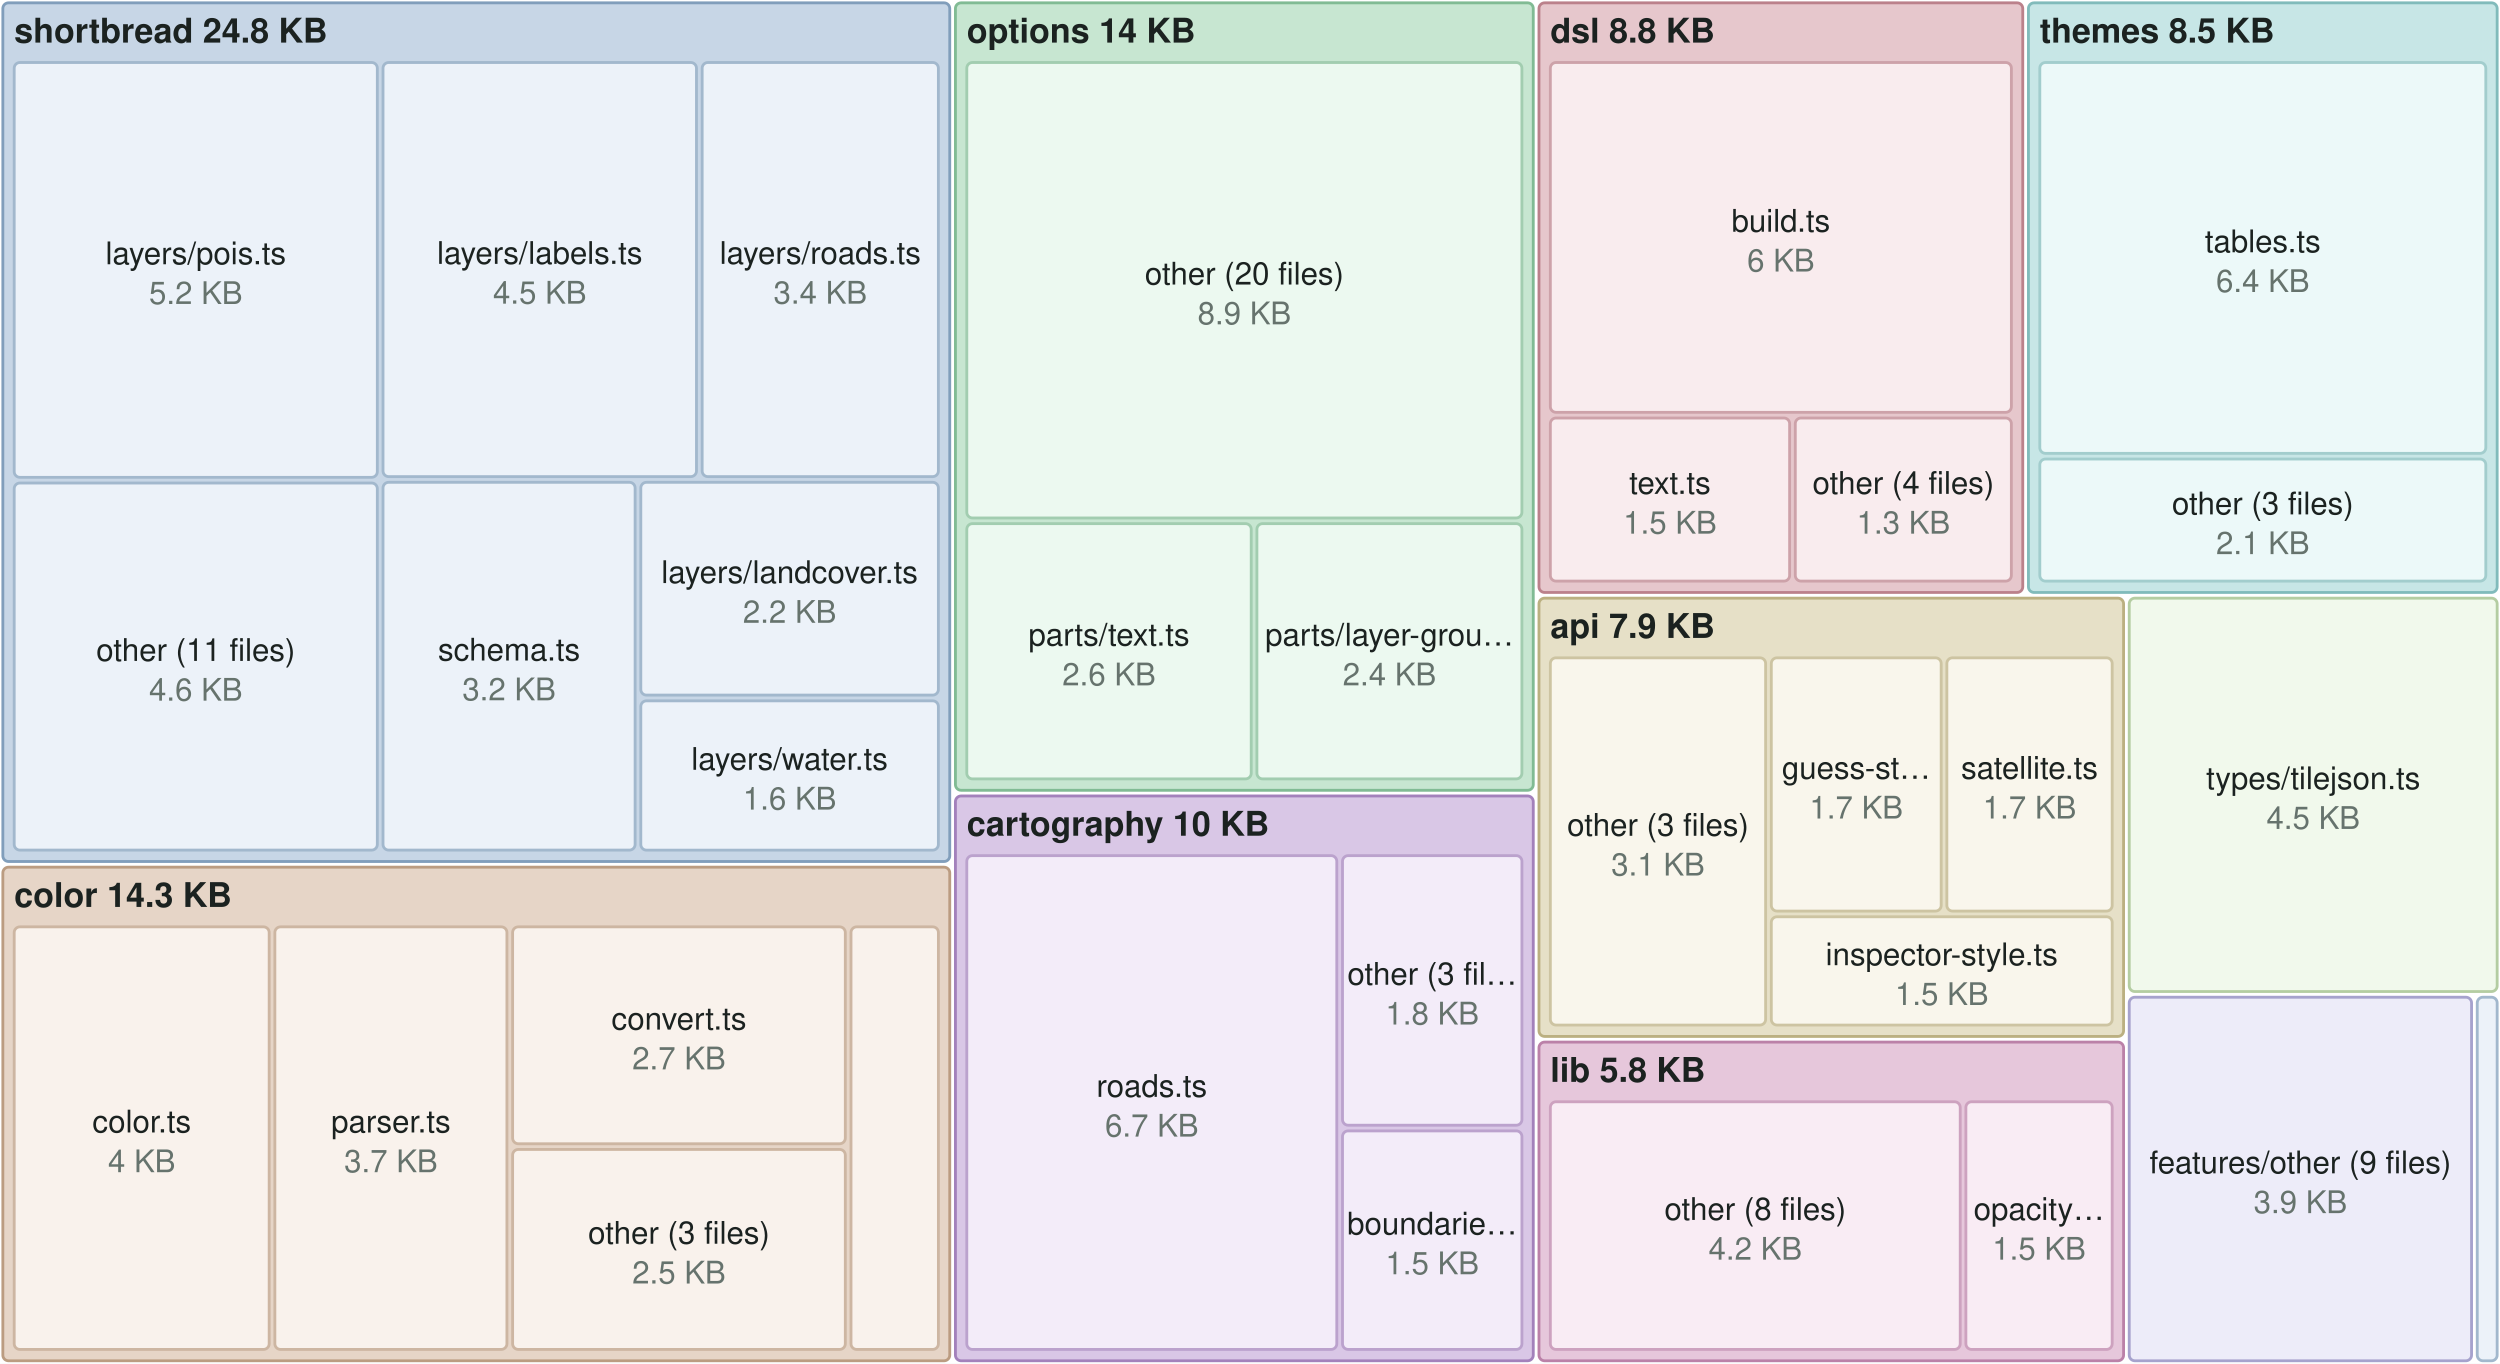
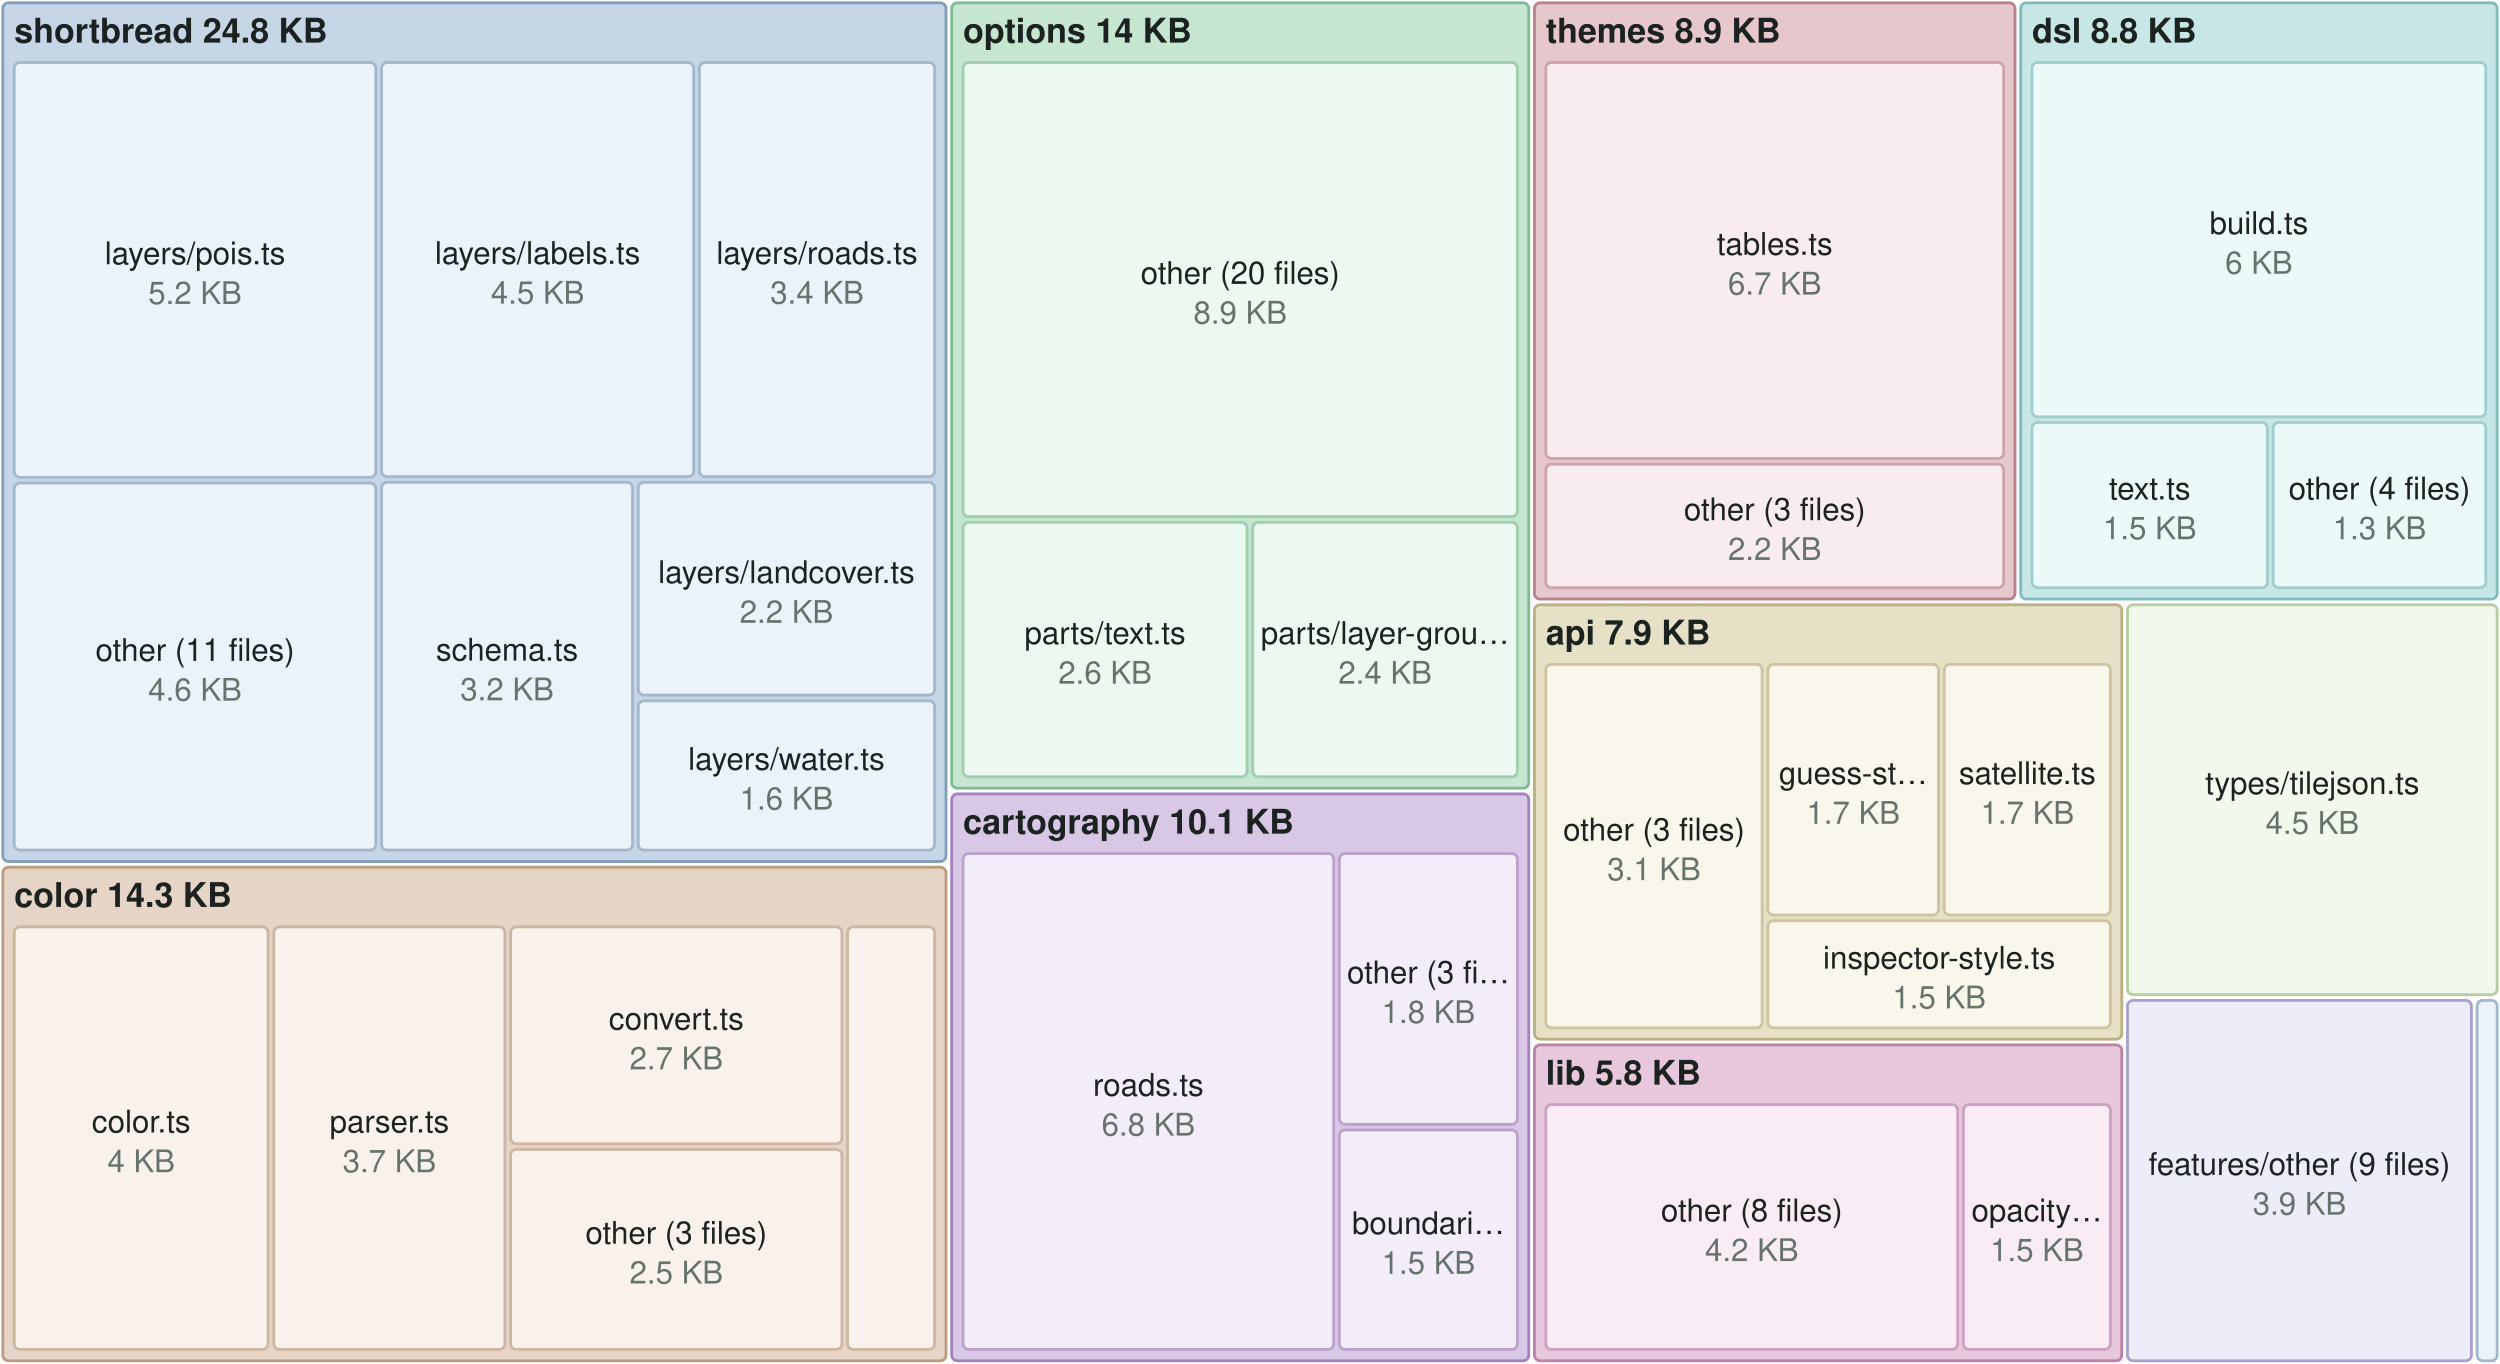
<svg xmlns="http://www.w3.org/2000/svg" width="880" height="480" viewBox="0 0 880 480">
  <style>
	.background { fill: #ffffff; }
	text { font-family: Helvetica, Arial, 'Liberation Sans', sans-serif; }
	.group-label { fill: #1b2220; font-weight: 600; font-size: 12px; }
	.leaf-label { fill: #1b2220; font-size: 11px; text-anchor: middle; }
	.leaf-size { fill: #66736d; font-size: 11px; text-anchor: middle; }
	.group-box, .leaf-box { stroke-width: 1; }
	.leaf:hover .leaf-box { stroke-width: 2; }
	.c0 .group-box { fill: hsl(210 38% 84%); stroke: hsl(210 30% 62%); }
	.c0 .leaf-box { fill: hsl(210 50% 95%); stroke: hsl(210 30% 72%); }
	.c1 .group-box { fill: hsl(28 38% 84%); stroke: hsl(28 30% 62%); }
	.c1 .leaf-box { fill: hsl(28 50% 95%); stroke: hsl(28 30% 72%); }
	.c2 .group-box { fill: hsl(140 38% 84%); stroke: hsl(140 30% 62%); }
	.c2 .leaf-box { fill: hsl(140 50% 95%); stroke: hsl(140 30% 72%); }
	.c3 .group-box { fill: hsl(275 38% 84%); stroke: hsl(275 30% 62%); }
	.c3 .leaf-box { fill: hsl(275 50% 95%); stroke: hsl(275 30% 72%); }
	.c4 .group-box { fill: hsl(350 38% 84%); stroke: hsl(350 30% 62%); }
	.c4 .leaf-box { fill: hsl(350 50% 95%); stroke: hsl(350 30% 72%); }
	.c5 .group-box { fill: hsl(180 38% 84%); stroke: hsl(180 30% 62%); }
	.c5 .leaf-box { fill: hsl(180 50% 95%); stroke: hsl(180 30% 72%); }
	.c6 .group-box { fill: hsl(48 38% 84%); stroke: hsl(48 30% 62%); }
	.c6 .leaf-box { fill: hsl(48 50% 95%); stroke: hsl(48 30% 72%); }
	.c7 .group-box { fill: hsl(320 38% 84%); stroke: hsl(320 30% 62%); }
	.c7 .leaf-box { fill: hsl(320 50% 95%); stroke: hsl(320 30% 72%); }
	.c8 .group-box { fill: hsl(95 38% 84%); stroke: hsl(95 30% 62%); }
	.c8 .leaf-box { fill: hsl(95 50% 95%); stroke: hsl(95 30% 72%); }
	.c9 .group-box { fill: hsl(245 38% 84%); stroke: hsl(245 30% 62%); }
	.c9 .leaf-box { fill: hsl(245 50% 95%); stroke: hsl(245 30% 72%); }
	@media (prefers-color-scheme: dark) {
		.background { fill: #0d1117; }
		.group-label, .leaf-label { fill: #e6edf3; }
		.leaf-size { fill: #8b949e; }
		.c0 .group-box { fill: hsl(210 22% 22%); stroke: hsl(210 20% 38%); }
		.c0 .leaf-box { fill: hsl(210 25% 14%); stroke: hsl(210 20% 32%); }
		.c1 .group-box { fill: hsl(28 22% 22%); stroke: hsl(28 20% 38%); }
		.c1 .leaf-box { fill: hsl(28 25% 14%); stroke: hsl(28 20% 32%); }
		.c2 .group-box { fill: hsl(140 22% 22%); stroke: hsl(140 20% 38%); }
		.c2 .leaf-box { fill: hsl(140 25% 14%); stroke: hsl(140 20% 32%); }
		.c3 .group-box { fill: hsl(275 22% 22%); stroke: hsl(275 20% 38%); }
		.c3 .leaf-box { fill: hsl(275 25% 14%); stroke: hsl(275 20% 32%); }
		.c4 .group-box { fill: hsl(350 22% 22%); stroke: hsl(350 20% 38%); }
		.c4 .leaf-box { fill: hsl(350 25% 14%); stroke: hsl(350 20% 32%); }
		.c5 .group-box { fill: hsl(180 22% 22%); stroke: hsl(180 20% 38%); }
		.c5 .leaf-box { fill: hsl(180 25% 14%); stroke: hsl(180 20% 32%); }
		.c6 .group-box { fill: hsl(48 22% 22%); stroke: hsl(48 20% 38%); }
		.c6 .leaf-box { fill: hsl(48 25% 14%); stroke: hsl(48 20% 32%); }
		.c7 .group-box { fill: hsl(320 22% 22%); stroke: hsl(320 20% 38%); }
		.c7 .leaf-box { fill: hsl(320 25% 14%); stroke: hsl(320 20% 32%); }
		.c8 .group-box { fill: hsl(95 22% 22%); stroke: hsl(95 20% 38%); }
		.c8 .leaf-box { fill: hsl(95 25% 14%); stroke: hsl(95 20% 32%); }
		.c9 .group-box { fill: hsl(245 22% 22%); stroke: hsl(245 20% 38%); }
		.c9 .leaf-box { fill: hsl(245 25% 14%); stroke: hsl(245 20% 32%); }
	}
</style>
  <rect class="background" width="880" height="480" />
  <g class="group c0">
-     <rect class="group-box" x="1" y="1" width="333.31" height="302.25" rx="2" />
+     <rect class="group-box" x="1" y="1" width="331.99" height="302.25" rx="2" />
    <text class="group-label" x="5" y="15" textLength="108.71" lengthAdjust="spacingAndGlyphs">shortbread 24.8 KB</text>
  </g>
  <g class="leaf c0">
-     <rect class="leaf-box" x="5" y="22" width="127.82" height="146.02" rx="2" />
-     <text class="leaf-label" x="68.91" y="93.01" textLength="64.19" lengthAdjust="spacingAndGlyphs">layers/pois.ts</text>
-     <text class="leaf-size" x="68.91" y="107.01" textLength="33.02" lengthAdjust="spacingAndGlyphs">5.2 KB</text>
-   </g>
-   <g class="leaf c0">
-     <rect class="leaf-box" x="5" y="170.02" width="127.82" height="129.22" rx="2" />
-     <text class="leaf-label" x="68.91" y="232.64" textLength="70.3" lengthAdjust="spacingAndGlyphs">other (11 files)</text>
-     <text class="leaf-size" x="68.91" y="246.64" textLength="33.02" lengthAdjust="spacingAndGlyphs">4.6 KB</text>
-   </g>
-   <g class="leaf c0">
-     <rect class="leaf-box" x="134.82" y="22" width="110.34" height="145.77" rx="2" />
-     <text class="leaf-label" x="189.99" y="92.89" textLength="72.74" lengthAdjust="spacingAndGlyphs">layers/labels.ts</text>
-     <text class="leaf-size" x="189.99" y="106.89" textLength="33.02" lengthAdjust="spacingAndGlyphs">4.5 KB</text>
-   </g>
-   <g class="leaf c0">
-     <rect class="leaf-box" x="247.16" y="22" width="83.15" height="145.77" rx="2" />
-     <text class="leaf-label" x="288.74" y="92.89" textLength="71.52" lengthAdjust="spacingAndGlyphs">layers/roads.ts</text>
-     <text class="leaf-size" x="288.74" y="106.89" textLength="33.02" lengthAdjust="spacingAndGlyphs">3.4 KB</text>
-   </g>
-   <g class="leaf c0">
-     <rect class="leaf-box" x="134.82" y="169.77" width="88.74" height="129.47" rx="2" />
-     <text class="leaf-label" x="179.19" y="232.51" textLength="50.13" lengthAdjust="spacingAndGlyphs">schema.ts</text>
-     <text class="leaf-size" x="179.19" y="246.51" textLength="33.02" lengthAdjust="spacingAndGlyphs">3.2 KB</text>
-   </g>
-   <g class="leaf c0">
-     <rect class="leaf-box" x="225.56" y="169.77" width="104.75" height="74.91" rx="2" />
-     <text class="leaf-label" x="277.94" y="205.23" textLength="91.7" lengthAdjust="spacingAndGlyphs">layers/landcover.ts</text>
-     <text class="leaf-size" x="277.94" y="219.23" textLength="33.02" lengthAdjust="spacingAndGlyphs">2.2 KB</text>
-   </g>
-   <g class="leaf c0">
-     <rect class="leaf-box" x="225.56" y="246.69" width="104.75" height="52.56" rx="2" />
-     <text class="leaf-label" x="277.94" y="270.97" textLength="70.91" lengthAdjust="spacingAndGlyphs">layers/water.ts</text>
-     <text class="leaf-size" x="277.94" y="284.97" textLength="33.02" lengthAdjust="spacingAndGlyphs">1.6 KB</text>
+     <rect class="leaf-box" x="5" y="22" width="127.3" height="146.02" rx="2" />
+     <text class="leaf-label" x="68.65" y="93.01" textLength="64.19" lengthAdjust="spacingAndGlyphs">layers/pois.ts</text>
+     <text class="leaf-size" x="68.65" y="107.01" textLength="33.02" lengthAdjust="spacingAndGlyphs">5.2 KB</text>
+   </g>
+   <g class="leaf c0">
+     <rect class="leaf-box" x="5" y="170.02" width="127.3" height="129.22" rx="2" />
+     <text class="leaf-label" x="68.65" y="232.64" textLength="70.3" lengthAdjust="spacingAndGlyphs">other (11 files)</text>
+     <text class="leaf-size" x="68.65" y="246.64" textLength="33.02" lengthAdjust="spacingAndGlyphs">4.6 KB</text>
+   </g>
+   <g class="leaf c0">
+     <rect class="leaf-box" x="134.3" y="22" width="109.89" height="145.77" rx="2" />
+     <text class="leaf-label" x="189.24" y="92.89" textLength="72.74" lengthAdjust="spacingAndGlyphs">layers/labels.ts</text>
+     <text class="leaf-size" x="189.24" y="106.89" textLength="33.02" lengthAdjust="spacingAndGlyphs">4.5 KB</text>
+   </g>
+   <g class="leaf c0">
+     <rect class="leaf-box" x="246.18" y="22" width="82.81" height="145.77" rx="2" />
+     <text class="leaf-label" x="287.59" y="92.89" textLength="71.52" lengthAdjust="spacingAndGlyphs">layers/roads.ts</text>
+     <text class="leaf-size" x="287.59" y="106.89" textLength="33.02" lengthAdjust="spacingAndGlyphs">3.4 KB</text>
+   </g>
+   <g class="leaf c0">
+     <rect class="leaf-box" x="134.3" y="169.77" width="88.37" height="129.47" rx="2" />
+     <text class="leaf-label" x="178.48" y="232.51" textLength="50.13" lengthAdjust="spacingAndGlyphs">schema.ts</text>
+     <text class="leaf-size" x="178.48" y="246.51" textLength="33.02" lengthAdjust="spacingAndGlyphs">3.2 KB</text>
+   </g>
+   <g class="leaf c0">
+     <rect class="leaf-box" x="224.67" y="169.77" width="104.32" height="74.91" rx="2" />
+     <text class="leaf-label" x="276.83" y="205.23" textLength="91.7" lengthAdjust="spacingAndGlyphs">layers/landcover.ts</text>
+     <text class="leaf-size" x="276.83" y="219.23" textLength="33.02" lengthAdjust="spacingAndGlyphs">2.2 KB</text>
+   </g>
+   <g class="leaf c0">
+     <rect class="leaf-box" x="224.67" y="246.69" width="104.32" height="52.56" rx="2" />
+     <text class="leaf-label" x="276.83" y="270.97" textLength="70.91" lengthAdjust="spacingAndGlyphs">layers/water.ts</text>
+     <text class="leaf-size" x="276.83" y="284.97" textLength="33.02" lengthAdjust="spacingAndGlyphs">1.6 KB</text>
  </g>
  <g class="group c1">
-     <rect class="group-box" x="1" y="305.25" width="333.31" height="173.75" rx="2" />
+     <rect class="group-box" x="1" y="305.25" width="331.99" height="173.75" rx="2" />
    <text class="group-label" x="5" y="319.25" textLength="75.37" lengthAdjust="spacingAndGlyphs">color 14.3 KB</text>
  </g>
  <g class="leaf c1">
-     <rect class="leaf-box" x="5" y="326.25" width="89.75" height="148.75" rx="2" />
-     <text class="leaf-label" x="49.88" y="398.62" textLength="35.45" lengthAdjust="spacingAndGlyphs">color.ts</text>
-     <text class="leaf-size" x="49.88" y="412.62" textLength="23.85" lengthAdjust="spacingAndGlyphs">4 KB</text>
-   </g>
-   <g class="leaf c1">
-     <rect class="leaf-box" x="96.75" y="326.25" width="81.69" height="148.75" rx="2" />
-     <text class="leaf-label" x="137.6" y="398.62" textLength="42.79" lengthAdjust="spacingAndGlyphs">parser.ts</text>
-     <text class="leaf-size" x="137.6" y="412.62" textLength="33.02" lengthAdjust="spacingAndGlyphs">3.7 KB</text>
-   </g>
-   <g class="leaf c1">
-     <rect class="leaf-box" x="180.44" y="326.25" width="117.11" height="76.35" rx="2" />
-     <text class="leaf-label" x="238.99" y="362.42" textLength="47.69" lengthAdjust="spacingAndGlyphs">convert.ts</text>
-     <text class="leaf-size" x="238.99" y="376.42" textLength="33.02" lengthAdjust="spacingAndGlyphs">2.7 KB</text>
-   </g>
-   <g class="leaf c1">
-     <rect class="leaf-box" x="180.44" y="404.6" width="117.11" height="70.4" rx="2" />
-     <text class="leaf-label" x="238.99" y="437.8" textLength="64.19" lengthAdjust="spacingAndGlyphs">other (3 files)</text>
-     <text class="leaf-size" x="238.99" y="451.8" textLength="33.02" lengthAdjust="spacingAndGlyphs">2.5 KB</text>
-   </g>
-   <g class="leaf c1">
-     <rect class="leaf-box" x="299.55" y="326.25" width="30.77" height="148.75" rx="2" />
+     <rect class="leaf-box" x="5" y="326.25" width="89.38" height="148.75" rx="2" />
+     <text class="leaf-label" x="49.69" y="398.62" textLength="35.45" lengthAdjust="spacingAndGlyphs">color.ts</text>
+     <text class="leaf-size" x="49.69" y="412.62" textLength="23.85" lengthAdjust="spacingAndGlyphs">4 KB</text>
+   </g>
+   <g class="leaf c1">
+     <rect class="leaf-box" x="96.38" y="326.25" width="81.35" height="148.75" rx="2" />
+     <text class="leaf-label" x="137.06" y="398.62" textLength="42.79" lengthAdjust="spacingAndGlyphs">parser.ts</text>
+     <text class="leaf-size" x="137.06" y="412.62" textLength="33.02" lengthAdjust="spacingAndGlyphs">3.7 KB</text>
+   </g>
+   <g class="leaf c1">
+     <rect class="leaf-box" x="179.73" y="326.25" width="116.63" height="76.35" rx="2" />
+     <text class="leaf-label" x="238.05" y="362.42" textLength="47.69" lengthAdjust="spacingAndGlyphs">convert.ts</text>
+     <text class="leaf-size" x="238.05" y="376.42" textLength="33.02" lengthAdjust="spacingAndGlyphs">2.7 KB</text>
+   </g>
+   <g class="leaf c1">
+     <rect class="leaf-box" x="179.73" y="404.6" width="116.63" height="70.4" rx="2" />
+     <text class="leaf-label" x="238.05" y="437.8" textLength="64.19" lengthAdjust="spacingAndGlyphs">other (3 files)</text>
+     <text class="leaf-size" x="238.05" y="451.8" textLength="33.02" lengthAdjust="spacingAndGlyphs">2.5 KB</text>
+   </g>
+   <g class="leaf c1">
+     <rect class="leaf-box" x="298.36" y="326.25" width="30.63" height="148.75" rx="2" />
  </g>
  <g class="group c2">
-     <rect class="group-box" x="336.31" y="1" width="203.4" height="277.18" rx="2" />
-     <text class="group-label" x="340.31" y="15" textLength="79.36" lengthAdjust="spacingAndGlyphs">options 14 KB</text>
+     <rect class="group-box" x="334.99" y="1" width="203.13" height="276.45" rx="2" />
+     <text class="group-label" x="338.99" y="15" textLength="79.36" lengthAdjust="spacingAndGlyphs">options 14 KB</text>
  </g>
  <g class="leaf c2">
-     <rect class="leaf-box" x="340.31" y="22" width="195.4" height="160.32" rx="2" />
-     <text class="leaf-label" x="438.02" y="100.16" textLength="70.3" lengthAdjust="spacingAndGlyphs">other (20 files)</text>
-     <text class="leaf-size" x="438.02" y="114.16" textLength="33.02" lengthAdjust="spacingAndGlyphs">8.9 KB</text>
+     <rect class="leaf-box" x="338.99" y="22" width="195.13" height="159.86" rx="2" />
+     <text class="leaf-label" x="436.56" y="99.93" textLength="70.3" lengthAdjust="spacingAndGlyphs">other (20 files)</text>
+     <text class="leaf-size" x="436.56" y="113.93" textLength="33.02" lengthAdjust="spacingAndGlyphs">8.9 KB</text>
  </g>
  <g class="leaf c2">
-     <rect class="leaf-box" x="340.31" y="184.32" width="100.12" height="89.85" rx="2" />
-     <text class="leaf-label" x="390.37" y="227.25" textLength="56.86" lengthAdjust="spacingAndGlyphs">parts/text.ts</text>
-     <text class="leaf-size" x="390.37" y="241.25" textLength="33.02" lengthAdjust="spacingAndGlyphs">2.6 KB</text>
+     <rect class="leaf-box" x="338.99" y="183.86" width="99.98" height="89.59" rx="2" />
+     <text class="leaf-label" x="388.98" y="226.66" textLength="56.86" lengthAdjust="spacingAndGlyphs">parts/text.ts</text>
+     <text class="leaf-size" x="388.98" y="240.66" textLength="33.02" lengthAdjust="spacingAndGlyphs">2.6 KB</text>
  </g>
  <g class="leaf c2">
-     <rect class="leaf-box" x="442.43" y="184.32" width="93.28" height="89.85" rx="2" />
-     <text class="leaf-label" x="489.08" y="227.25" textLength="83.14" lengthAdjust="spacingAndGlyphs">parts/layer-grou…</text>
-     <text class="leaf-size" x="489.08" y="241.25" textLength="33.02" lengthAdjust="spacingAndGlyphs">2.4 KB</text>
+     <rect class="leaf-box" x="440.97" y="183.86" width="93.15" height="89.59" rx="2" />
+     <text class="leaf-label" x="487.55" y="226.66" textLength="83.14" lengthAdjust="spacingAndGlyphs">parts/layer-grou…</text>
+     <text class="leaf-size" x="487.55" y="240.66" textLength="33.02" lengthAdjust="spacingAndGlyphs">2.4 KB</text>
  </g>
  <g class="group c3">
-     <rect class="group-box" x="336.31" y="280.18" width="203.4" height="198.82" rx="2" />
-     <text class="group-label" x="340.31" y="294.18" textLength="105.37" lengthAdjust="spacingAndGlyphs">cartography 10 KB</text>
+     <rect class="group-box" x="334.99" y="279.45" width="203.13" height="199.55" rx="2" />
+     <text class="group-label" x="338.99" y="293.45" textLength="115.38" lengthAdjust="spacingAndGlyphs">cartography 10.1 KB</text>
  </g>
  <g class="leaf c3">
-     <rect class="leaf-box" x="340.31" y="301.18" width="130.24" height="173.82" rx="2" />
-     <text class="leaf-label" x="405.43" y="386.09" textLength="39.13" lengthAdjust="spacingAndGlyphs">roads.ts</text>
-     <text class="leaf-size" x="405.43" y="400.09" textLength="33.02" lengthAdjust="spacingAndGlyphs">6.7 KB</text>
+     <rect class="leaf-box" x="338.99" y="300.45" width="130.46" height="174.55" rx="2" />
+     <text class="leaf-label" x="404.22" y="385.73" textLength="39.13" lengthAdjust="spacingAndGlyphs">roads.ts</text>
+     <text class="leaf-size" x="404.22" y="399.73" textLength="33.02" lengthAdjust="spacingAndGlyphs">6.8 KB</text>
  </g>
  <g class="leaf c3">
-     <rect class="leaf-box" x="472.56" y="301.18" width="63.16" height="94.9" rx="2" />
-     <text class="leaf-label" x="504.14" y="346.63" textLength="55.02" lengthAdjust="spacingAndGlyphs">other (3 fil…</text>
-     <text class="leaf-size" x="504.14" y="360.63" textLength="33.02" lengthAdjust="spacingAndGlyphs">1.8 KB</text>
+     <rect class="leaf-box" x="471.45" y="300.45" width="62.67" height="95.3" rx="2" />
+     <text class="leaf-label" x="502.79" y="346.1" textLength="52.58" lengthAdjust="spacingAndGlyphs">other (3 fi…</text>
+     <text class="leaf-size" x="502.79" y="360.1" textLength="33.02" lengthAdjust="spacingAndGlyphs">1.8 KB</text>
  </g>
  <g class="leaf c3">
-     <rect class="leaf-box" x="472.56" y="398.07" width="63.16" height="76.93" rx="2" />
-     <text class="leaf-label" x="504.14" y="434.54" textLength="55.03" lengthAdjust="spacingAndGlyphs">boundarie…</text>
-     <text class="leaf-size" x="504.14" y="448.54" textLength="33.02" lengthAdjust="spacingAndGlyphs">1.5 KB</text>
+     <rect class="leaf-box" x="471.45" y="397.75" width="62.67" height="77.25" rx="2" />
+     <text class="leaf-label" x="502.79" y="434.37" textLength="48.92" lengthAdjust="spacingAndGlyphs">boundari…</text>
+     <text class="leaf-size" x="502.79" y="448.37" textLength="33.02" lengthAdjust="spacingAndGlyphs">1.5 KB</text>
  </g>
  <g class="group c4">
-     <rect class="group-box" x="541.72" y="1" width="170.29" height="207.55" rx="2" />
-     <text class="group-label" x="545.72" y="15" textLength="56.7" lengthAdjust="spacingAndGlyphs">dsl 8.8 KB</text>
+     <rect class="group-box" x="540.12" y="1" width="169.15" height="209.87" rx="2" />
+     <text class="group-label" x="544.12" y="15" textLength="81.37" lengthAdjust="spacingAndGlyphs">themes 8.9 KB</text>
  </g>
  <g class="leaf c4">
-     <rect class="leaf-box" x="545.72" y="22" width="162.29" height="123.14" rx="2" />
-     <text class="leaf-label" x="626.86" y="81.57" textLength="34.85" lengthAdjust="spacingAndGlyphs">build.ts</text>
-     <text class="leaf-size" x="626.86" y="95.57" textLength="23.85" lengthAdjust="spacingAndGlyphs">6 KB</text>
+     <rect class="leaf-box" x="544.12" y="22" width="161.15" height="139.38" rx="2" />
+     <text class="leaf-label" x="624.7" y="89.69" textLength="40.96" lengthAdjust="spacingAndGlyphs">tables.ts</text>
+     <text class="leaf-size" x="624.7" y="103.69" textLength="33.02" lengthAdjust="spacingAndGlyphs">6.7 KB</text>
  </g>
  <g class="leaf c4">
-     <rect class="leaf-box" x="545.72" y="147.14" width="84.23" height="57.41" rx="2" />
-     <text class="leaf-label" x="587.83" y="173.84" textLength="29.35" lengthAdjust="spacingAndGlyphs">text.ts</text>
-     <text class="leaf-size" x="587.83" y="187.84" textLength="33.02" lengthAdjust="spacingAndGlyphs">1.5 KB</text>
-   </g>
-   <g class="leaf c4">
-     <rect class="leaf-box" x="631.94" y="147.14" width="76.06" height="57.41" rx="2" />
-     <text class="leaf-label" x="669.98" y="173.84" textLength="64.19" lengthAdjust="spacingAndGlyphs">other (4 files)</text>
-     <text class="leaf-size" x="669.98" y="187.84" textLength="33.02" lengthAdjust="spacingAndGlyphs">1.3 KB</text>
+     <rect class="leaf-box" x="544.12" y="163.38" width="161.15" height="43.5" rx="2" />
+     <text class="leaf-label" x="624.7" y="183.12" textLength="64.19" lengthAdjust="spacingAndGlyphs">other (3 files)</text>
+     <text class="leaf-size" x="624.7" y="197.12" textLength="33.02" lengthAdjust="spacingAndGlyphs">2.2 KB</text>
  </g>
  <g class="group c5">
-     <rect class="group-box" x="714.01" y="1" width="164.99" height="207.55" rx="2" />
-     <text class="group-label" x="718.01" y="15" textLength="81.37" lengthAdjust="spacingAndGlyphs">themes 8.5 KB</text>
+     <rect class="group-box" x="711.27" y="1" width="167.73" height="209.87" rx="2" />
+     <text class="group-label" x="715.27" y="15" textLength="56.7" lengthAdjust="spacingAndGlyphs">dsl 8.8 KB</text>
  </g>
  <g class="leaf c5">
-     <rect class="leaf-box" x="718.01" y="22" width="156.99" height="137.58" rx="2" />
-     <text class="leaf-label" x="796.5" y="88.79" textLength="40.96" lengthAdjust="spacingAndGlyphs">tables.ts</text>
-     <text class="leaf-size" x="796.5" y="102.79" textLength="33.02" lengthAdjust="spacingAndGlyphs">6.4 KB</text>
+     <rect class="leaf-box" x="715.27" y="22" width="159.73" height="124.71" rx="2" />
+     <text class="leaf-label" x="795.13" y="82.36" textLength="34.85" lengthAdjust="spacingAndGlyphs">build.ts</text>
+     <text class="leaf-size" x="795.13" y="96.36" textLength="23.85" lengthAdjust="spacingAndGlyphs">6 KB</text>
  </g>
  <g class="leaf c5">
-     <rect class="leaf-box" x="718.01" y="161.58" width="156.99" height="42.97" rx="2" />
-     <text class="leaf-label" x="796.5" y="181.06" textLength="64.19" lengthAdjust="spacingAndGlyphs">other (3 files)</text>
-     <text class="leaf-size" x="796.5" y="195.06" textLength="33.02" lengthAdjust="spacingAndGlyphs">2.1 KB</text>
+     <rect class="leaf-box" x="715.27" y="148.71" width="82.88" height="58.16" rx="2" />
+     <text class="leaf-label" x="756.71" y="175.79" textLength="29.35" lengthAdjust="spacingAndGlyphs">text.ts</text>
+     <text class="leaf-size" x="756.71" y="189.79" textLength="33.02" lengthAdjust="spacingAndGlyphs">1.5 KB</text>
+   </g>
+   <g class="leaf c5">
+     <rect class="leaf-box" x="800.15" y="148.71" width="74.85" height="58.16" rx="2" />
+     <text class="leaf-label" x="837.58" y="175.79" textLength="64.19" lengthAdjust="spacingAndGlyphs">other (4 files)</text>
+     <text class="leaf-size" x="837.58" y="189.79" textLength="33.02" lengthAdjust="spacingAndGlyphs">1.3 KB</text>
  </g>
  <g class="group c6">
-     <rect class="group-box" x="541.72" y="210.55" width="205.78" height="154.27" rx="2" />
-     <text class="group-label" x="545.72" y="224.55" textLength="56.7" lengthAdjust="spacingAndGlyphs">api 7.9 KB</text>
-   </g>
-   <g class="leaf c6">
-     <rect class="leaf-box" x="545.72" y="231.55" width="75.78" height="129.27" rx="2" />
-     <text class="leaf-label" x="583.61" y="294.19" textLength="64.19" lengthAdjust="spacingAndGlyphs">other (3 files)</text>
-     <text class="leaf-size" x="583.61" y="308.19" textLength="33.02" lengthAdjust="spacingAndGlyphs">3.1 KB</text>
-   </g>
-   <g class="leaf c6">
-     <rect class="leaf-box" x="623.5" y="231.55" width="59.8" height="89.15" rx="2" />
-     <text class="leaf-label" x="653.39" y="274.13" textLength="47.69" lengthAdjust="spacingAndGlyphs">guess-st…</text>
-     <text class="leaf-size" x="653.39" y="288.13" textLength="33.02" lengthAdjust="spacingAndGlyphs">1.7 KB</text>
-   </g>
-   <g class="leaf c6">
-     <rect class="leaf-box" x="685.29" y="231.55" width="58.2" height="89.15" rx="2" />
-     <text class="leaf-label" x="714.39" y="274.13" textLength="48.91" lengthAdjust="spacingAndGlyphs">satellite.ts</text>
-     <text class="leaf-size" x="714.39" y="288.13" textLength="33.02" lengthAdjust="spacingAndGlyphs">1.7 KB</text>
-   </g>
-   <g class="leaf c6">
-     <rect class="leaf-box" x="623.5" y="322.7" width="120" height="38.12" rx="2" />
-     <text class="leaf-label" x="683.49" y="339.76" textLength="82.52" lengthAdjust="spacingAndGlyphs">inspector-style.ts</text>
-     <text class="leaf-size" x="683.49" y="353.76" textLength="33.02" lengthAdjust="spacingAndGlyphs">1.5 KB</text>
+     <rect class="group-box" x="540.12" y="212.87" width="206.75" height="152.93" rx="2" />
+     <text class="group-label" x="544.12" y="226.87" textLength="56.7" lengthAdjust="spacingAndGlyphs">api 7.9 KB</text>
+   </g>
+   <g class="leaf c6">
+     <rect class="leaf-box" x="544.12" y="233.87" width="76.16" height="127.93" rx="2" />
+     <text class="leaf-label" x="582.2" y="295.84" textLength="64.19" lengthAdjust="spacingAndGlyphs">other (3 files)</text>
+     <text class="leaf-size" x="582.2" y="309.84" textLength="33.02" lengthAdjust="spacingAndGlyphs">3.1 KB</text>
+   </g>
+   <g class="leaf c6">
+     <rect class="leaf-box" x="622.28" y="233.87" width="60.1" height="88.22" rx="2" />
+     <text class="leaf-label" x="652.33" y="275.98" textLength="47.69" lengthAdjust="spacingAndGlyphs">guess-st…</text>
+     <text class="leaf-size" x="652.33" y="289.98" textLength="33.02" lengthAdjust="spacingAndGlyphs">1.7 KB</text>
+   </g>
+   <g class="leaf c6">
+     <rect class="leaf-box" x="684.38" y="233.87" width="58.49" height="88.22" rx="2" />
+     <text class="leaf-label" x="713.63" y="275.98" textLength="48.91" lengthAdjust="spacingAndGlyphs">satellite.ts</text>
+     <text class="leaf-size" x="713.63" y="289.98" textLength="33.02" lengthAdjust="spacingAndGlyphs">1.7 KB</text>
+   </g>
+   <g class="leaf c6">
+     <rect class="leaf-box" x="622.28" y="324.1" width="120.59" height="37.71" rx="2" />
+     <text class="leaf-label" x="682.58" y="340.95" textLength="82.52" lengthAdjust="spacingAndGlyphs">inspector-style.ts</text>
+     <text class="leaf-size" x="682.58" y="354.95" textLength="33.02" lengthAdjust="spacingAndGlyphs">1.5 KB</text>
  </g>
  <g class="group c7">
-     <rect class="group-box" x="541.72" y="366.82" width="205.78" height="112.18" rx="2" />
-     <text class="group-label" x="545.72" y="380.82" textLength="53.36" lengthAdjust="spacingAndGlyphs">lib 5.8 KB</text>
+     <rect class="group-box" x="540.12" y="367.81" width="206.75" height="111.19" rx="2" />
+     <text class="group-label" x="544.12" y="381.81" textLength="53.36" lengthAdjust="spacingAndGlyphs">lib 5.8 KB</text>
  </g>
  <g class="leaf c7">
-     <rect class="leaf-box" x="545.72" y="387.82" width="144.28" height="87.18" rx="2" />
-     <text class="leaf-label" x="617.86" y="429.41" textLength="64.19" lengthAdjust="spacingAndGlyphs">other (8 files)</text>
-     <text class="leaf-size" x="617.86" y="443.41" textLength="33.02" lengthAdjust="spacingAndGlyphs">4.2 KB</text>
+     <rect class="leaf-box" x="544.12" y="388.81" width="144.99" height="86.19" rx="2" />
+     <text class="leaf-label" x="616.62" y="429.9" textLength="64.19" lengthAdjust="spacingAndGlyphs">other (8 files)</text>
+     <text class="leaf-size" x="616.62" y="443.9" textLength="33.02" lengthAdjust="spacingAndGlyphs">4.2 KB</text>
  </g>
  <g class="leaf c7">
-     <rect class="leaf-box" x="691.99" y="387.82" width="51.5" height="87.18" rx="2" />
-     <text class="leaf-label" x="717.74" y="429.41" textLength="40.96" lengthAdjust="spacingAndGlyphs">opacity…</text>
-     <text class="leaf-size" x="717.74" y="443.41" textLength="33.02" lengthAdjust="spacingAndGlyphs">1.5 KB</text>
+     <rect class="leaf-box" x="691.11" y="388.81" width="51.76" height="86.19" rx="2" />
+     <text class="leaf-label" x="716.99" y="429.9" textLength="40.96" lengthAdjust="spacingAndGlyphs">opacity…</text>
+     <text class="leaf-size" x="716.99" y="443.9" textLength="33.02" lengthAdjust="spacingAndGlyphs">1.5 KB</text>
  </g>
  <g class="leaf c8">
-     <rect class="leaf-box" x="749.49" y="210.55" width="129.51" height="138.47" rx="2" />
-     <text class="leaf-label" x="814.25" y="277.78" textLength="75.2" lengthAdjust="spacingAndGlyphs">types/tilejson.ts</text>
-     <text class="leaf-size" x="814.25" y="291.78" textLength="33.02" lengthAdjust="spacingAndGlyphs">4.5 KB</text>
+     <rect class="leaf-box" x="748.87" y="212.87" width="130.13" height="137.26" rx="2" />
+     <text class="leaf-label" x="813.94" y="279.51" textLength="75.2" lengthAdjust="spacingAndGlyphs">types/tilejson.ts</text>
+     <text class="leaf-size" x="813.94" y="293.51" textLength="33.02" lengthAdjust="spacingAndGlyphs">4.5 KB</text>
  </g>
  <g class="leaf c9">
-     <rect class="leaf-box" x="749.49" y="351.02" width="120.5" height="127.98" rx="2" />
-     <text class="leaf-label" x="809.74" y="413.01" textLength="106.99" lengthAdjust="spacingAndGlyphs">features/other (9 files)</text>
-     <text class="leaf-size" x="809.74" y="427.01" textLength="33.02" lengthAdjust="spacingAndGlyphs">3.9 KB</text>
-   </g>
-   <g class="leaf c0">
-     <rect class="leaf-box" x="871.99" y="351.02" width="7.01" height="127.98" rx="2" />
+     <rect class="leaf-box" x="748.87" y="352.14" width="121.07" height="126.86" rx="2" />
+     <text class="leaf-label" x="809.41" y="413.57" textLength="106.99" lengthAdjust="spacingAndGlyphs">features/other (9 files)</text>
+     <text class="leaf-size" x="809.41" y="427.57" textLength="33.02" lengthAdjust="spacingAndGlyphs">3.9 KB</text>
+   </g>
+   <g class="leaf c0">
+     <rect class="leaf-box" x="871.95" y="352.14" width="7.05" height="126.86" rx="2" />
  </g>
</svg>
